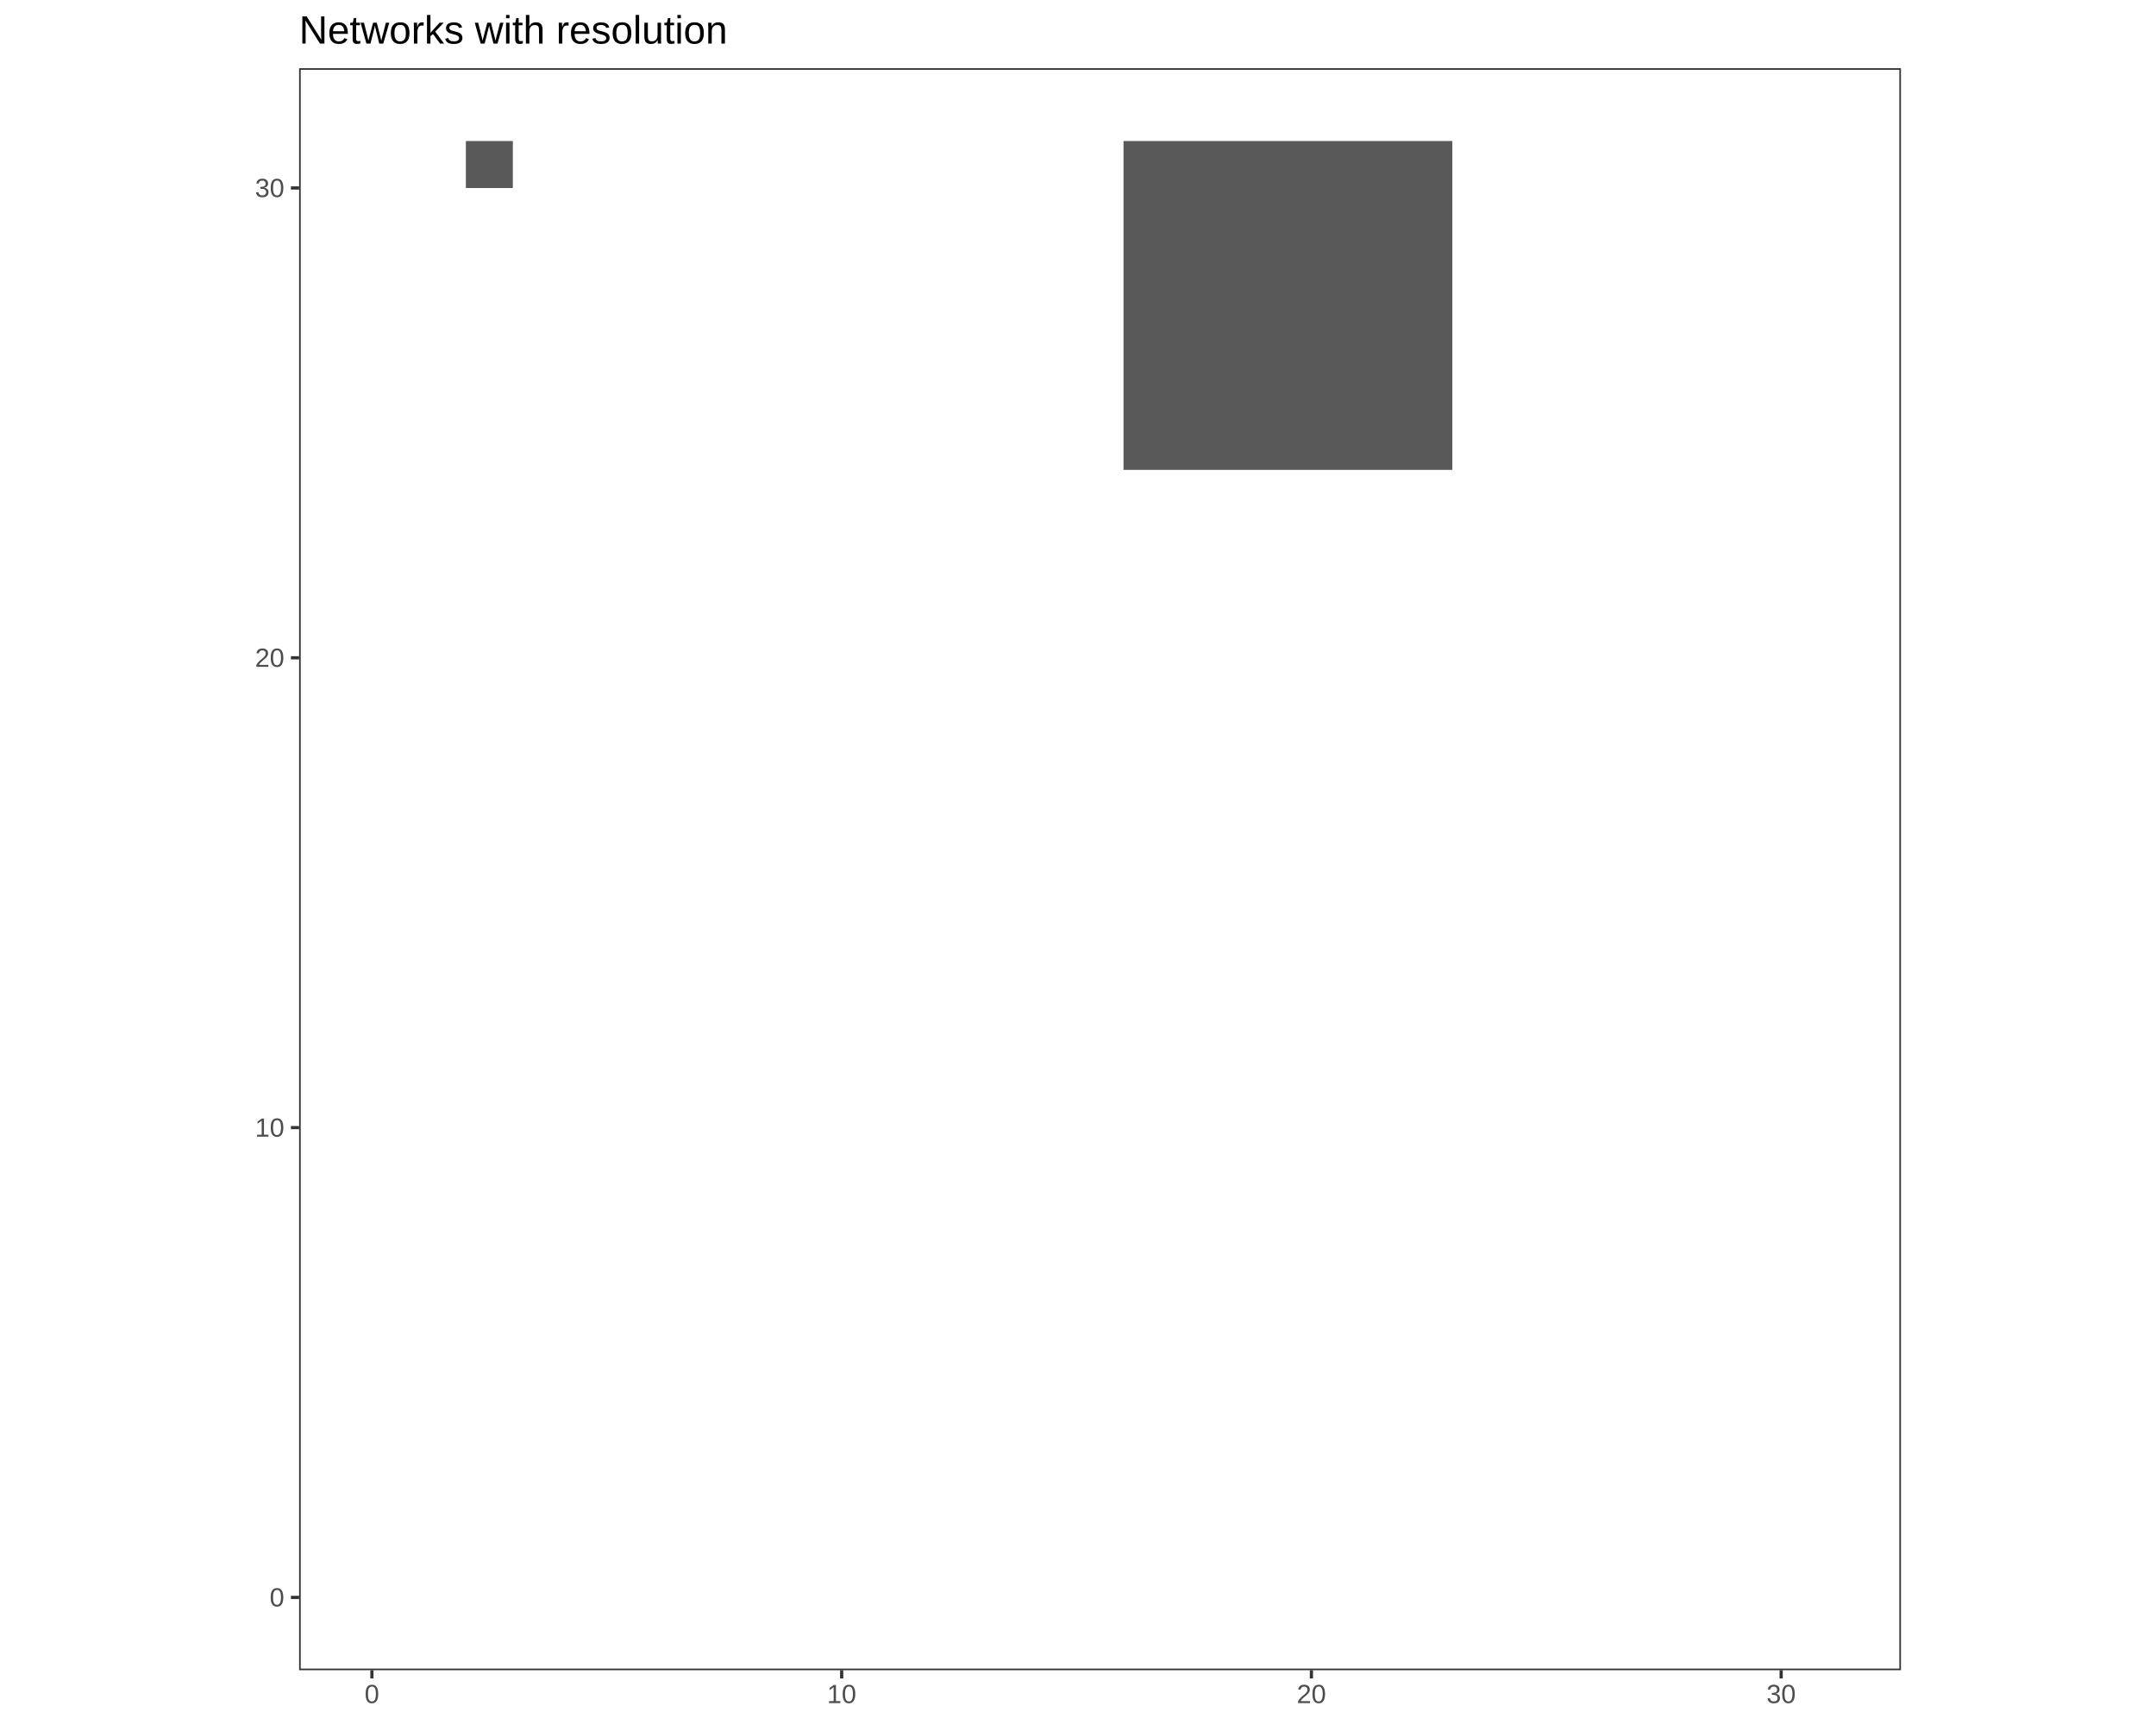
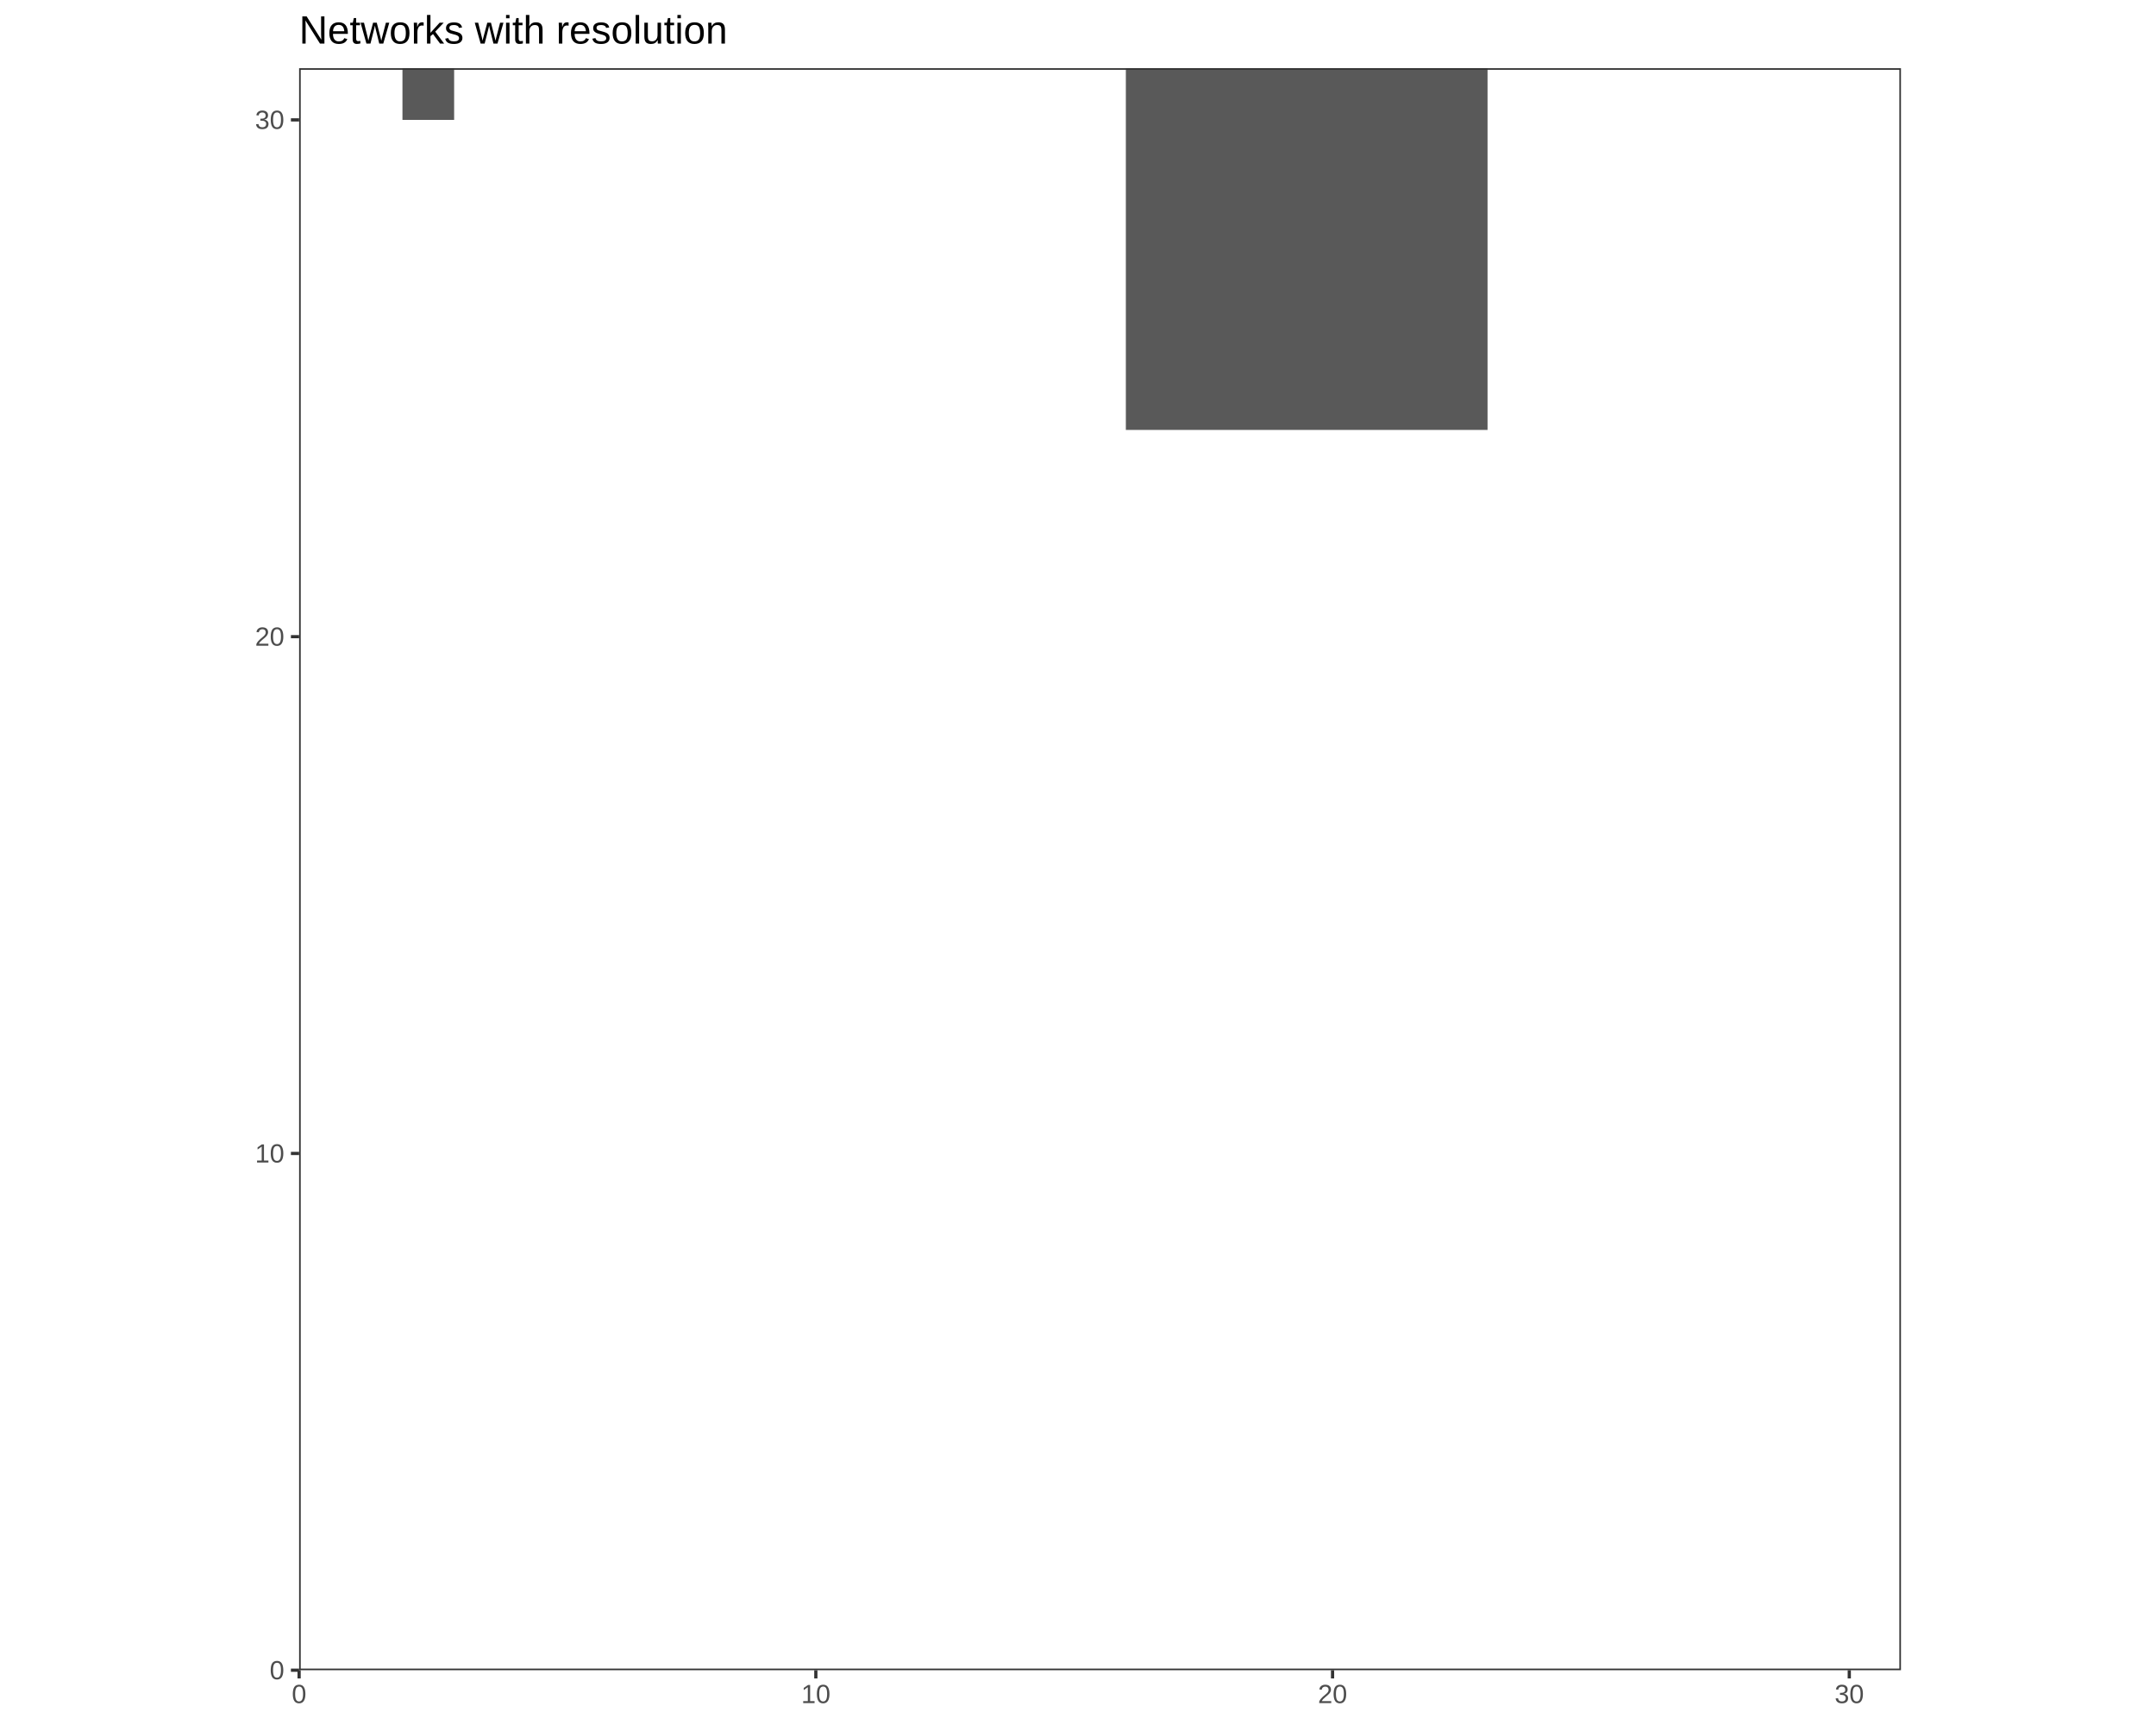
<svg xmlns="http://www.w3.org/2000/svg" viewBox="0 0 720.00 576.00">
  <defs>
    <style type="text/css">
    line, polyline, polygon, path, rect, circle {
      fill: none;
      stroke: #000000;
      stroke-linecap: round;
      stroke-linejoin: round;
      stroke-miterlimit: 10.00;
    }
  </style>
  </defs>
  <rect width="100%" height="100%" style="stroke: none; fill: #FFFFFF;" />
  <defs>
    <clipPath id="cpNzkuNjl8NjQwLjMxfDU3Ni4wMHwwLjAw">
      <rect x="79.69" y="0.00" width="560.61" height="576.00" />
    </clipPath>
  </defs>
  <rect x="79.69" y="0.00" width="560.61" height="576.00" style="stroke-width: 1.07; stroke: #FFFFFF; fill: #FFFFFF;" clip-path="url(#cpNzkuNjl8NjQwLjMxfDU3Ni4wMHwwLjAw)" />
  <defs>
    <clipPath id="cpMC4wMHw3MjAuMDB8NTc2LjAwfDAuMDA=">
      <rect x="0.00" y="0.00" width="720.00" height="576.00" />
    </clipPath>
  </defs>
  <defs>
    <clipPath id="cpOTkuODl8NjM0LjgzfDU1Ny43MXwyMi43Nw==">
      <rect x="99.89" y="22.77" width="534.94" height="534.94" />
    </clipPath>
  </defs>
  <rect x="99.89" y="22.77" width="534.94" height="534.94" style="stroke-width: 1.07; stroke: none; fill: #FFFFFF;" clip-path="url(#cpOTkuODl8NjM0LjgzfDU1Ny43MXwyMi43Nw==)" />
-   <rect x="155.58" y="47.09" width="15.69" height="15.69" style="stroke-width: 1.07; stroke: none; stroke-linecap: square; stroke-linejoin: miter; fill: #595959;" clip-path="url(#cpOTkuODl8NjM0LjgzfDU1Ny43MXwyMi43Nw==)" />
-   <rect x="375.20" y="47.09" width="109.81" height="109.81" style="stroke-width: 1.07; stroke: none; stroke-linecap: square; stroke-linejoin: miter; fill: #595959;" clip-path="url(#cpOTkuODl8NjM0LjgzfDU1Ny43MXwyMi43Nw==)" />
-   <rect x="234.01" y="94.15" width="0.00" height="0.00" style="stroke-width: 1.07; stroke: none; stroke-linecap: square; stroke-linejoin: miter; fill: #595959;" clip-path="url(#cpOTkuODl8NjM0LjgzfDU1Ny43MXwyMi43Nw==)" />
+   <rect x="134.40" y="22.77" width="17.26" height="17.26" style="stroke-width: 1.07; stroke: none; stroke-linecap: square; stroke-linejoin: miter; fill: #595959;" clip-path="url(#cpOTkuODl8NjM0LjgzfDU1Ny43MXwyMi43Nw==)" />
+   <rect x="375.98" y="22.77" width="120.79" height="120.79" style="stroke-width: 1.07; stroke: none; stroke-linecap: square; stroke-linejoin: miter; fill: #595959;" clip-path="url(#cpOTkuODl8NjM0LjgzfDU1Ny43MXwyMi43Nw==)" />
+   <rect x="220.68" y="74.54" width="0.00" height="0.00" style="stroke-width: 1.07; stroke: none; stroke-linecap: square; stroke-linejoin: miter; fill: #595959;" clip-path="url(#cpOTkuODl8NjM0LjgzfDU1Ny43MXwyMi43Nw==)" />
  <rect x="99.89" y="22.77" width="534.94" height="534.94" style="stroke-width: 1.07; stroke: #333333;" clip-path="url(#cpOTkuODl8NjM0LjgzfDU1Ny43MXwyMi43Nw==)" />
  <defs>
    <clipPath id="cpMC4wMHw3MjAuMDB8NTc2LjAwfDAuMDA=">
      <rect x="0.00" y="0.00" width="720.00" height="576.00" />
    </clipPath>
  </defs>
  <g clip-path="url(#cpMC4wMHw3MjAuMDB8NTc2LjAwfDAuMDA=)">
-     <text x="90.06" y="536.42" style="font-size: 8.80px; fill: #4D4D4D; font-family: Liberation Sans;" textLength="4.89px" lengthAdjust="spacingAndGlyphs">0</text>
+     <text x="90.06" y="560.74" style="font-size: 8.80px; fill: #4D4D4D; font-family: Liberation Sans;" textLength="4.89px" lengthAdjust="spacingAndGlyphs">0</text>
  </g>
  <g clip-path="url(#cpMC4wMHw3MjAuMDB8NTc2LjAwfDAuMDA=)">
-     <text x="85.17" y="379.55" style="font-size: 8.80px; fill: #4D4D4D; font-family: Liberation Sans;" textLength="9.78px" lengthAdjust="spacingAndGlyphs">10</text>
+     <text x="85.17" y="388.18" style="font-size: 8.80px; fill: #4D4D4D; font-family: Liberation Sans;" textLength="9.78px" lengthAdjust="spacingAndGlyphs">10</text>
  </g>
  <g clip-path="url(#cpMC4wMHw3MjAuMDB8NTc2LjAwfDAuMDA=)">
-     <text x="85.17" y="222.67" style="font-size: 8.80px; fill: #4D4D4D; font-family: Liberation Sans;" textLength="9.78px" lengthAdjust="spacingAndGlyphs">20</text>
+     <text x="85.17" y="215.61" style="font-size: 8.80px; fill: #4D4D4D; font-family: Liberation Sans;" textLength="9.78px" lengthAdjust="spacingAndGlyphs">20</text>
  </g>
  <g clip-path="url(#cpMC4wMHw3MjAuMDB8NTc2LjAwfDAuMDA=)">
-     <text x="85.17" y="65.80" style="font-size: 8.80px; fill: #4D4D4D; font-family: Liberation Sans;" textLength="9.78px" lengthAdjust="spacingAndGlyphs">30</text>
+     <text x="85.17" y="43.05" style="font-size: 8.80px; fill: #4D4D4D; font-family: Liberation Sans;" textLength="9.78px" lengthAdjust="spacingAndGlyphs">30</text>
  </g>
-   <polyline points="97.15,533.40 99.89,533.40 " style="stroke-width: 1.07; stroke: #333333; stroke-linecap: butt;" clip-path="url(#cpMC4wMHw3MjAuMDB8NTc2LjAwfDAuMDA=)" />
-   <polyline points="97.15,376.52 99.89,376.52 " style="stroke-width: 1.07; stroke: #333333; stroke-linecap: butt;" clip-path="url(#cpMC4wMHw3MjAuMDB8NTc2LjAwfDAuMDA=)" />
-   <polyline points="97.15,219.65 99.89,219.65 " style="stroke-width: 1.07; stroke: #333333; stroke-linecap: butt;" clip-path="url(#cpMC4wMHw3MjAuMDB8NTc2LjAwfDAuMDA=)" />
-   <polyline points="97.15,62.77 99.89,62.77 " style="stroke-width: 1.07; stroke: #333333; stroke-linecap: butt;" clip-path="url(#cpMC4wMHw3MjAuMDB8NTc2LjAwfDAuMDA=)" />
-   <polyline points="124.20,560.45 124.20,557.71 " style="stroke-width: 1.07; stroke: #333333; stroke-linecap: butt;" clip-path="url(#cpMC4wMHw3MjAuMDB8NTc2LjAwfDAuMDA=)" />
-   <polyline points="281.08,560.45 281.08,557.71 " style="stroke-width: 1.07; stroke: #333333; stroke-linecap: butt;" clip-path="url(#cpMC4wMHw3MjAuMDB8NTc2LjAwfDAuMDA=)" />
-   <polyline points="437.95,560.45 437.95,557.71 " style="stroke-width: 1.07; stroke: #333333; stroke-linecap: butt;" clip-path="url(#cpMC4wMHw3MjAuMDB8NTc2LjAwfDAuMDA=)" />
-   <polyline points="594.82,560.45 594.82,557.71 " style="stroke-width: 1.07; stroke: #333333; stroke-linecap: butt;" clip-path="url(#cpMC4wMHw3MjAuMDB8NTc2LjAwfDAuMDA=)" />
+   <polyline points="97.15,557.71 99.89,557.71 " style="stroke-width: 1.07; stroke: #333333; stroke-linecap: butt;" clip-path="url(#cpMC4wMHw3MjAuMDB8NTc2LjAwfDAuMDA=)" />
+   <polyline points="97.15,385.15 99.89,385.15 " style="stroke-width: 1.07; stroke: #333333; stroke-linecap: butt;" clip-path="url(#cpMC4wMHw3MjAuMDB8NTc2LjAwfDAuMDA=)" />
+   <polyline points="97.15,212.59 99.89,212.59 " style="stroke-width: 1.07; stroke: #333333; stroke-linecap: butt;" clip-path="url(#cpMC4wMHw3MjAuMDB8NTc2LjAwfDAuMDA=)" />
+   <polyline points="97.15,40.03 99.89,40.03 " style="stroke-width: 1.07; stroke: #333333; stroke-linecap: butt;" clip-path="url(#cpMC4wMHw3MjAuMDB8NTc2LjAwfDAuMDA=)" />
+   <polyline points="99.89,560.45 99.89,557.71 " style="stroke-width: 1.07; stroke: #333333; stroke-linecap: butt;" clip-path="url(#cpMC4wMHw3MjAuMDB8NTc2LjAwfDAuMDA=)" />
+   <polyline points="272.45,560.45 272.45,557.71 " style="stroke-width: 1.07; stroke: #333333; stroke-linecap: butt;" clip-path="url(#cpMC4wMHw3MjAuMDB8NTc2LjAwfDAuMDA=)" />
+   <polyline points="445.01,560.45 445.01,557.71 " style="stroke-width: 1.07; stroke: #333333; stroke-linecap: butt;" clip-path="url(#cpMC4wMHw3MjAuMDB8NTc2LjAwfDAuMDA=)" />
+   <polyline points="617.57,560.45 617.57,557.71 " style="stroke-width: 1.07; stroke: #333333; stroke-linecap: butt;" clip-path="url(#cpMC4wMHw3MjAuMDB8NTc2LjAwfDAuMDA=)" />
  <g clip-path="url(#cpMC4wMHw3MjAuMDB8NTc2LjAwfDAuMDA=)">
-     <text x="121.76" y="568.69" style="font-size: 8.80px; fill: #4D4D4D; font-family: Liberation Sans;" textLength="4.89px" lengthAdjust="spacingAndGlyphs">0</text>
+     <text x="97.44" y="568.69" style="font-size: 8.80px; fill: #4D4D4D; font-family: Liberation Sans;" textLength="4.89px" lengthAdjust="spacingAndGlyphs">0</text>
  </g>
  <g clip-path="url(#cpMC4wMHw3MjAuMDB8NTc2LjAwfDAuMDA=)">
-     <text x="276.18" y="568.69" style="font-size: 8.80px; fill: #4D4D4D; font-family: Liberation Sans;" textLength="9.78px" lengthAdjust="spacingAndGlyphs">10</text>
+     <text x="267.56" y="568.69" style="font-size: 8.80px; fill: #4D4D4D; font-family: Liberation Sans;" textLength="9.78px" lengthAdjust="spacingAndGlyphs">10</text>
  </g>
  <g clip-path="url(#cpMC4wMHw3MjAuMDB8NTc2LjAwfDAuMDA=)">
-     <text x="433.06" y="568.69" style="font-size: 8.80px; fill: #4D4D4D; font-family: Liberation Sans;" textLength="9.78px" lengthAdjust="spacingAndGlyphs">20</text>
+     <text x="440.12" y="568.69" style="font-size: 8.80px; fill: #4D4D4D; font-family: Liberation Sans;" textLength="9.78px" lengthAdjust="spacingAndGlyphs">20</text>
  </g>
  <g clip-path="url(#cpMC4wMHw3MjAuMDB8NTc2LjAwfDAuMDA=)">
-     <text x="589.93" y="568.69" style="font-size: 8.80px; fill: #4D4D4D; font-family: Liberation Sans;" textLength="9.78px" lengthAdjust="spacingAndGlyphs">30</text>
+     <text x="612.68" y="568.69" style="font-size: 8.80px; fill: #4D4D4D; font-family: Liberation Sans;" textLength="9.78px" lengthAdjust="spacingAndGlyphs">30</text>
  </g>
  <g clip-path="url(#cpMC4wMHw3MjAuMDB8NTc2LjAwfDAuMDA=)">
    <text x="99.89" y="14.56" style="font-size: 13.20px; font-family: Liberation Sans;" textLength="142.88px" lengthAdjust="spacingAndGlyphs">Networks with resolution</text>
  </g>
</svg>
